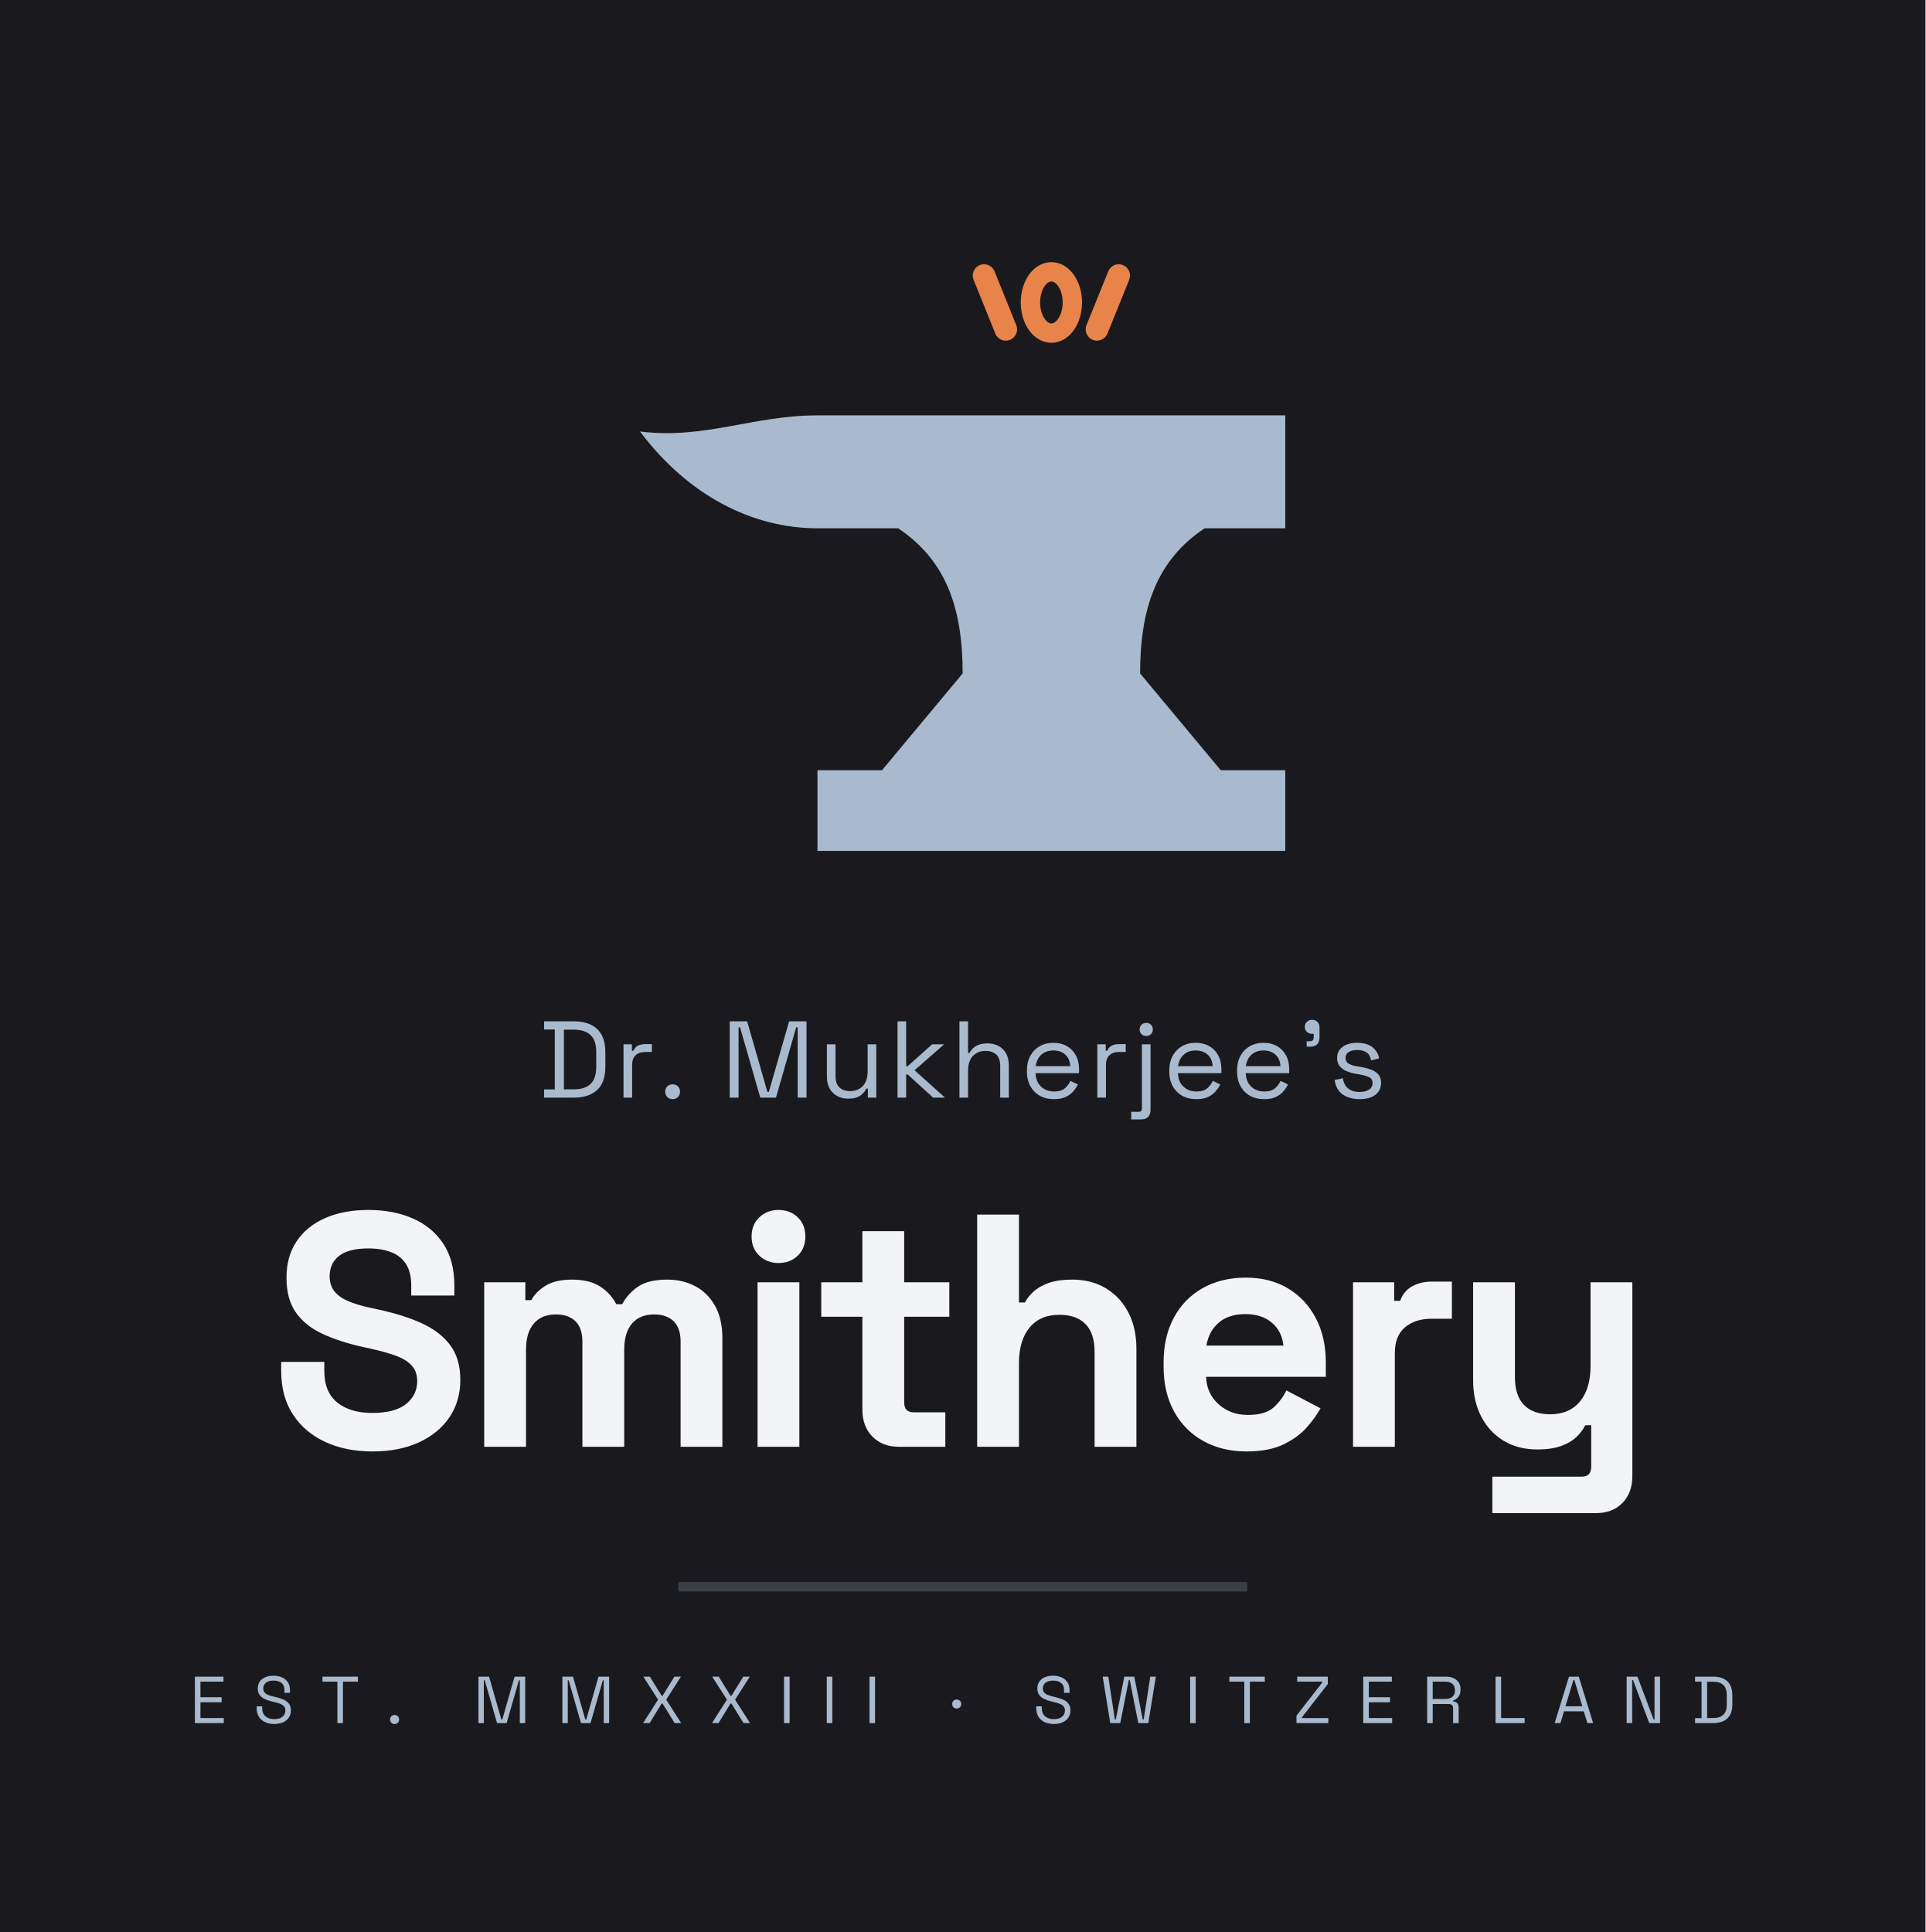
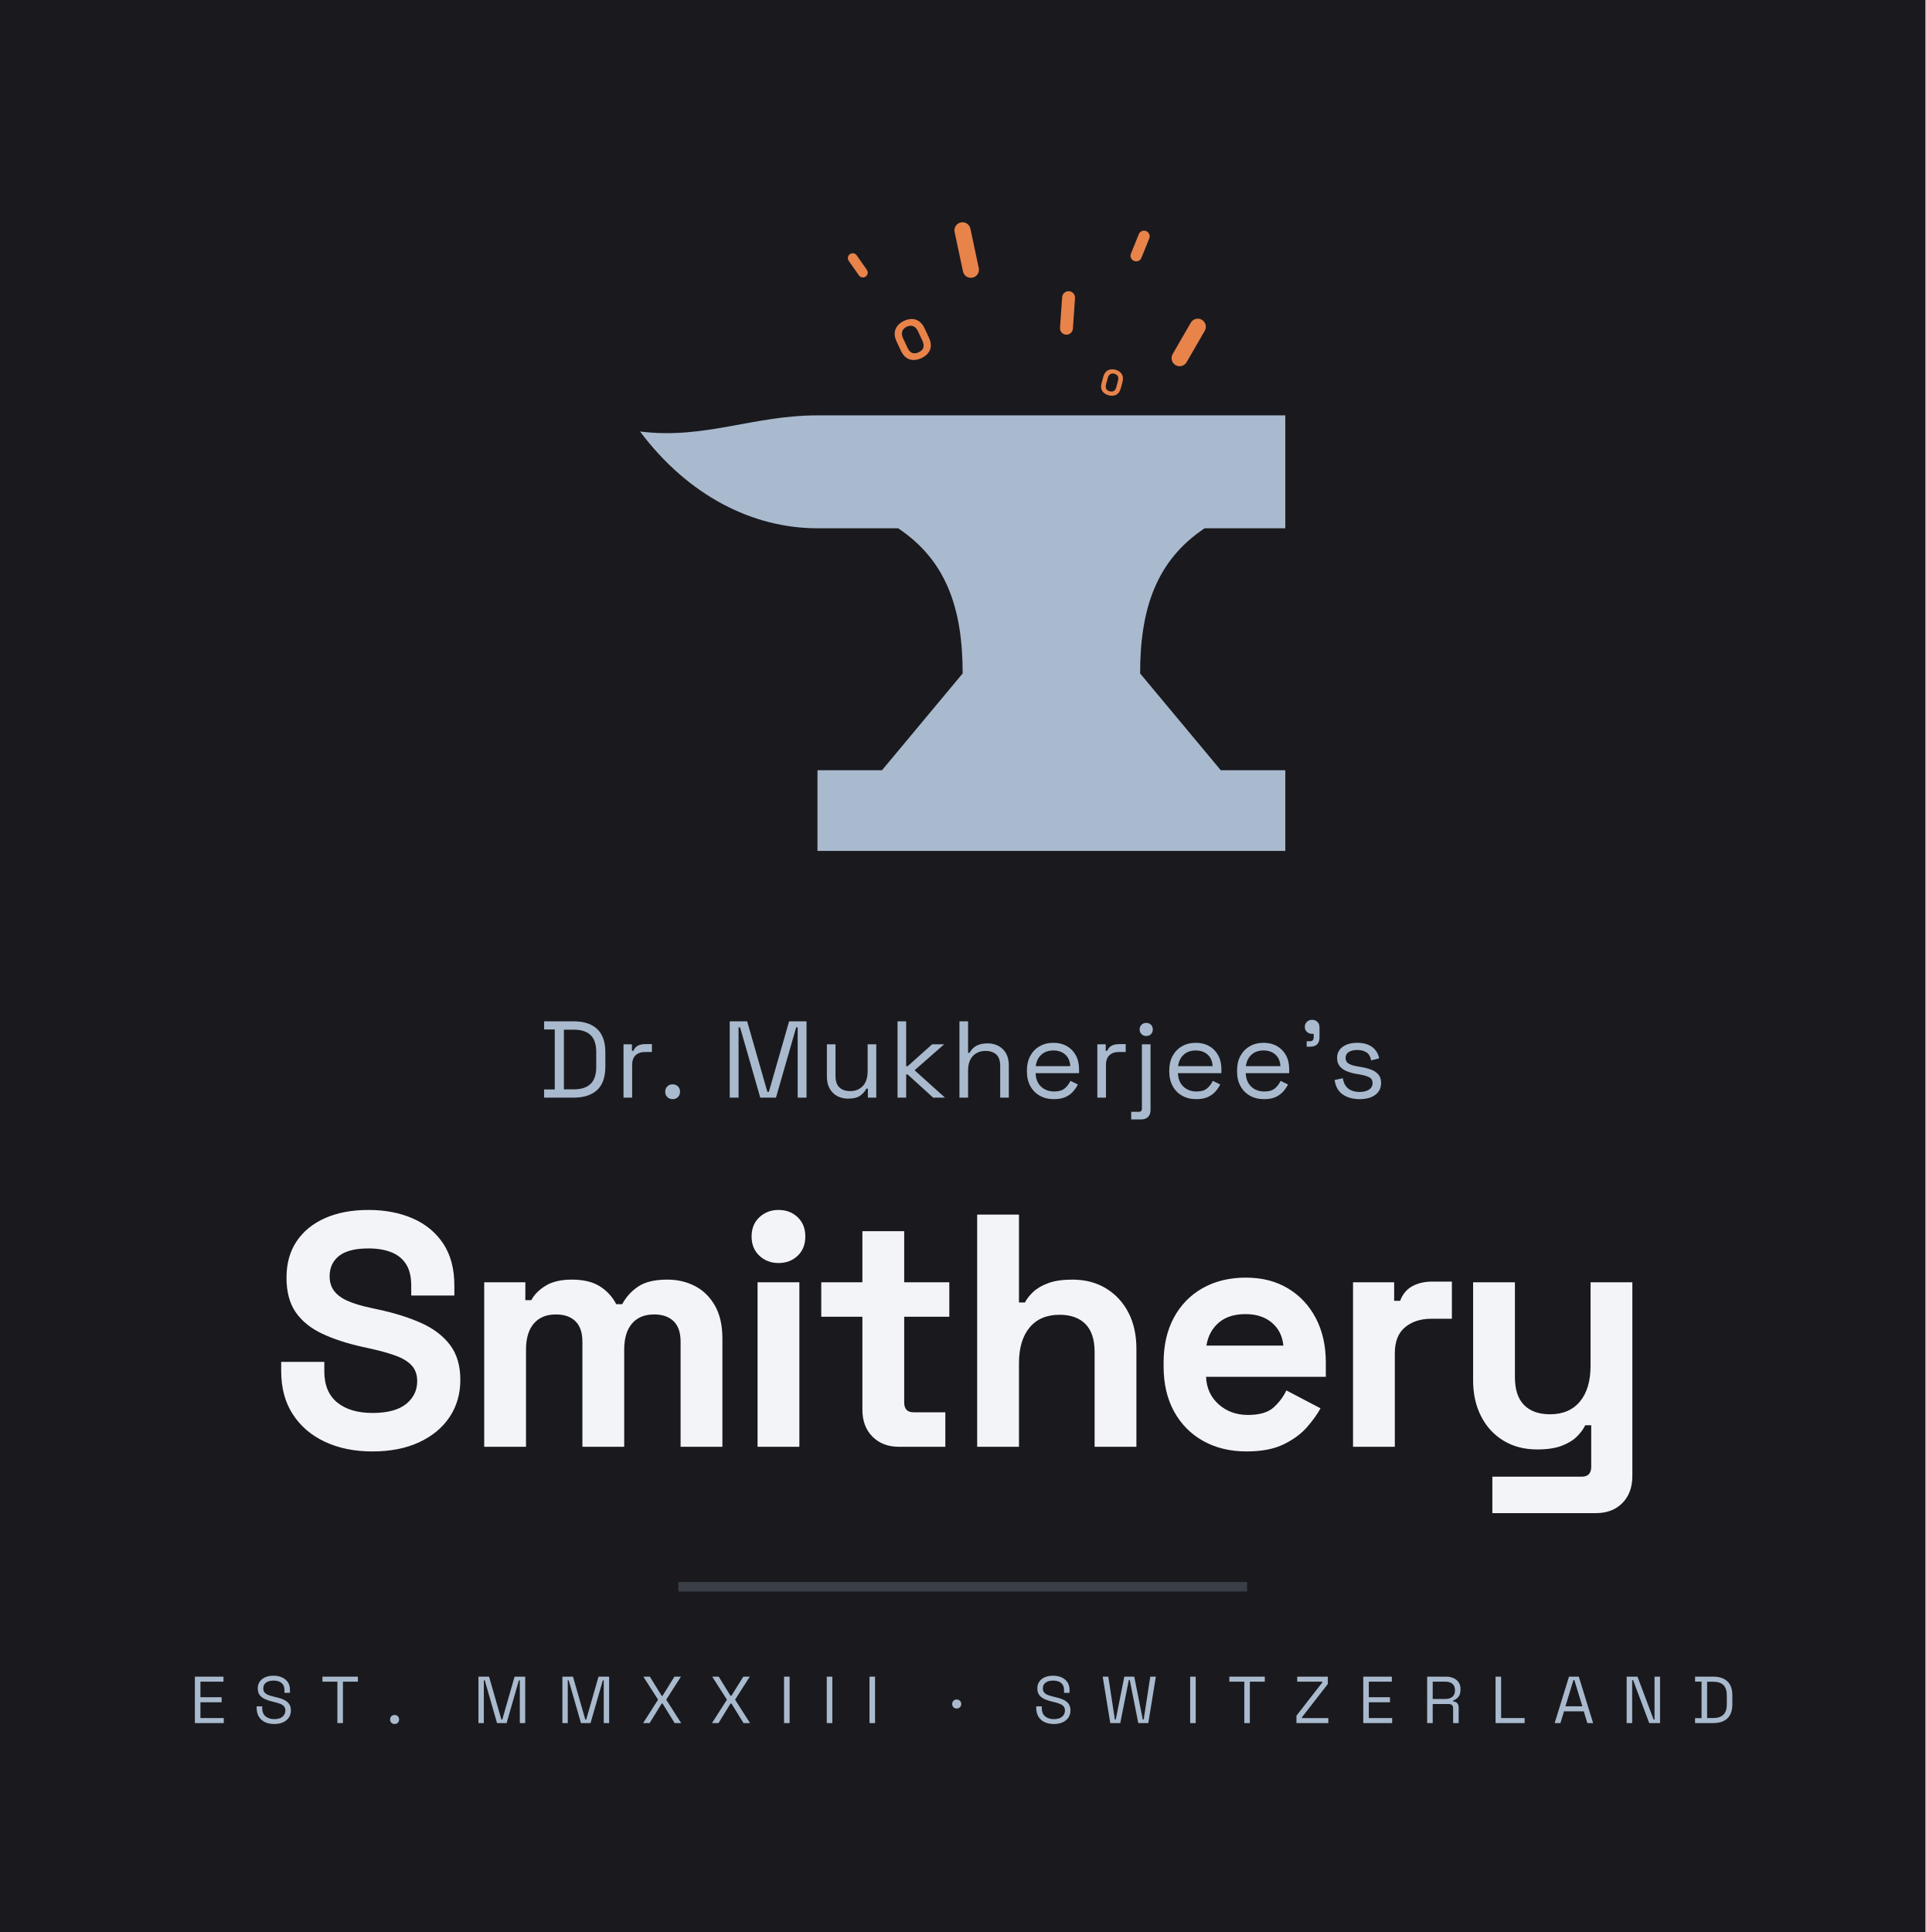
<svg xmlns="http://www.w3.org/2000/svg" viewBox="0 0 406.298 407.712" width="406.298" height="407.712">
  <rect width="100%" height="100%" fill="#1A1A1E" />
  <g transform="translate(40 40)">
    <g transform="translate(88.244 0)">
      <g transform="scale(1.702) translate(-4 -2)">
-         <rect x="50.6" y="11" width="2.8" height="10" rx="1.4" fill="#E8834A" transform="rotate(-22 52 16)" />
-         <rect x="64.6" y="11" width="2.8" height="10" rx="1.4" fill="#E8834A" transform="rotate(22 66 16)" />
-         <ellipse cx="59" cy="16" rx="2.6" ry="3.8" fill="none" stroke="#E8834A" stroke-width="2.4" />
+         <path d="M42.887 22.901Q42.1 23.268 41.422 23.056Q40.743 22.843 40.332 21.961L39.811 20.844Q39.412 19.988 39.679 19.319Q39.946 18.65 40.733 18.283Q41.526 17.913 42.207 18.14Q42.888 18.367 43.288 19.223L43.808 20.34Q44.22 21.222 43.95 21.877Q43.68 22.532 42.887 22.901ZM42.549 22.178Q43.025 21.956 43.129 21.591Q43.233 21.226 43.008 20.744L42.458 19.564Q42.23 19.075 41.863 18.942Q41.495 18.808 41.07 19.006Q40.632 19.21 40.51 19.584Q40.387 19.958 40.605 20.428L41.156 21.608Q41.389 22.109 41.738 22.252Q42.086 22.394 42.549 22.178Z" fill="#E8834A" />
+         <path d="M66.095 27.51Q65.556 27.365 65.31 26.98Q65.064 26.595 65.226 25.991L65.431 25.226Q65.588 24.639 65.996 24.42Q66.404 24.201 66.943 24.345Q67.487 24.491 67.728 24.884Q67.97 25.277 67.813 25.864L67.608 26.629Q67.446 27.233 67.042 27.444Q66.639 27.655 66.095 27.51ZM66.228 27.014Q66.554 27.102 66.756 26.965Q66.958 26.828 67.047 26.497L67.264 25.689Q67.353 25.354 67.227 25.137Q67.102 24.919 66.811 24.841Q66.511 24.761 66.296 24.894Q66.08 25.027 65.994 25.349L65.778 26.157Q65.686 26.501 65.798 26.715Q65.911 26.929 66.228 27.014Z" fill="#E8834A" />
+         <rect x="47.5" y="6" width="2" height="7" rx="1" fill="#E8834A" transform="rotate(-12 48.5 9.5)" />
+         <rect x="34.4" y="9.7" width="1.2" height="3.4" rx="0.6" fill="#E8834A" transform="rotate(-35 35 11.4)" />
+         <rect x="60.2" y="14.6" width="1.6" height="5.4" rx="0.8" fill="#E8834A" transform="rotate(4 61 17.3)" />
+         <rect x="69.3" y="7" width="1.4" height="4" rx="0.7" fill="#E8834A" transform="rotate(22 70 9)" />
+         <rect x="75" y="17.7" width="2" height="6.5" rx="1" fill="#E8834A" transform="rotate(30 76 21)" />
        <path d="M30 30 H88 V44 H78 C72 48 70 54 70 62 L80 74 H88 V84 H30 V74 H38 L48 62 C48 54 46 48 40 44 H30 C22 44 14 40 8 32 C16 33 22 30 30 30 Z" fill="#A9BACE" />
      </g>
    </g>
    <g transform="translate(0 169)">
      <path d="M74.816 22.632V20.911H77.062V8.253H74.816V6.532H81.08Q84.258 6.532 85.998 8.144Q87.737 9.756 87.737 13.097V16.084Q87.737 19.425 85.998 21.028Q84.258 22.632 81.08 22.632ZM78.988 20.884H81.094Q83.424 20.884 84.618 19.739Q85.812 18.593 85.812 16.159V13.021Q85.812 10.564 84.618 9.43Q83.424 8.296 81.094 8.296H78.988ZM91.568 22.632V11.387H93.342V12.757H93.658Q93.96 12.018 94.579 11.68Q95.198 11.341 96.225 11.341H97.556V13.003H96.098Q94.879 13.003 94.134 13.679Q93.388 14.355 93.388 15.787V22.632ZM101.933 22.954Q101.254 22.954 100.81 22.514Q100.365 22.075 100.365 21.388Q100.365 20.701 100.81 20.263Q101.254 19.825 101.933 19.825Q102.611 19.825 103.053 20.265Q103.494 20.704 103.494 21.391Q103.494 22.078 103.053 22.516Q102.611 22.954 101.933 22.954ZM113.98 22.632V6.532H117.655L121.924 21.411H122.24L126.509 6.532H130.184V22.632H128.318V7.8H128.002L123.74 22.632H120.424L116.162 7.8H115.846V22.632ZM138.938 22.849Q137.702 22.849 136.685 22.313Q135.669 21.777 135.076 20.736Q134.483 19.696 134.483 18.195V11.387H136.303V18.063Q136.303 19.727 137.14 20.493Q137.976 21.26 139.411 21.26Q141.022 21.26 142.052 20.195Q143.082 19.13 143.082 17.036V11.387H144.902V22.632H143.128V20.729H142.812Q142.438 21.532 141.549 22.191Q140.659 22.849 138.938 22.849ZM149.39 22.632V6.532H151.21V16.005H151.526L156.686 11.387H159.217L152.987 16.858L159.401 22.632H156.9L151.526 17.742H151.21V22.632ZM162.454 22.632V6.532H164.274V13.182H164.59Q164.839 12.684 165.304 12.226Q165.768 11.768 166.522 11.477Q167.275 11.187 168.418 11.187Q169.67 11.187 170.679 11.723Q171.688 12.259 172.281 13.288Q172.873 14.316 172.873 15.824V22.632H171.053V15.956Q171.053 14.276 170.217 13.526Q169.38 12.776 167.946 12.776Q166.334 12.776 165.304 13.833Q164.274 14.89 164.274 16.983V22.632ZM182.408 22.954Q180.69 22.954 179.407 22.23Q178.124 21.505 177.407 20.191Q176.691 18.876 176.691 17.148V16.872Q176.691 15.127 177.404 13.82Q178.117 12.514 179.38 11.79Q180.644 11.065 182.281 11.065Q183.878 11.065 185.095 11.747Q186.313 12.43 187.003 13.687Q187.693 14.944 187.693 16.659V17.469H178.524Q178.587 19.295 179.684 20.317Q180.782 21.339 182.435 21.339Q183.899 21.339 184.678 20.679Q185.457 20.019 185.87 19.098L187.439 19.85Q187.101 20.562 186.491 21.28Q185.882 21.998 184.903 22.476Q183.923 22.954 182.408 22.954ZM178.547 15.993H185.843Q185.751 14.416 184.78 13.548Q183.809 12.681 182.274 12.681Q180.742 12.681 179.758 13.548Q178.774 14.416 178.547 15.993ZM191.549 22.632V11.387H193.323V12.757H193.639Q193.941 12.018 194.56 11.68Q195.179 11.341 196.206 11.341H197.537V13.003H196.079Q194.86 13.003 194.115 13.679Q193.369 14.355 193.369 15.787V22.632ZM198.696 27.232V25.63H200.278Q200.956 25.63 200.956 24.94V11.387H202.776V25.244Q202.776 26.172 202.258 26.702Q201.739 27.232 200.769 27.232ZM201.866 9.629Q201.28 9.629 200.878 9.237Q200.477 8.845 200.477 8.246Q200.477 7.63 200.878 7.247Q201.28 6.863 201.866 6.863Q202.475 6.863 202.865 7.247Q203.255 7.63 203.255 8.246Q203.255 8.845 202.865 9.237Q202.475 9.629 201.866 9.629ZM212.446 22.954Q210.728 22.954 209.445 22.23Q208.162 21.505 207.445 20.191Q206.729 18.876 206.729 17.148V16.872Q206.729 15.127 207.442 13.82Q208.155 12.514 209.418 11.79Q210.682 11.065 212.319 11.065Q213.916 11.065 215.133 11.747Q216.351 12.43 217.041 13.687Q217.731 14.944 217.731 16.659V17.469H208.562Q208.625 19.295 209.722 20.317Q210.82 21.339 212.473 21.339Q213.937 21.339 214.716 20.679Q215.495 20.019 215.908 19.098L217.477 19.85Q217.139 20.562 216.529 21.28Q215.92 21.998 214.941 22.476Q213.961 22.954 212.446 22.954ZM208.585 15.993H215.881Q215.789 14.416 214.818 13.548Q213.847 12.681 212.312 12.681Q210.78 12.681 209.796 13.548Q208.812 14.416 208.585 15.993ZM226.752 22.954Q225.034 22.954 223.751 22.23Q222.468 21.505 221.751 20.191Q221.035 18.876 221.035 17.148V16.872Q221.035 15.127 221.748 13.82Q222.461 12.514 223.724 11.79Q224.988 11.065 226.625 11.065Q228.222 11.065 229.439 11.747Q230.657 12.43 231.347 13.687Q232.037 14.944 232.037 16.659V17.469H222.868Q222.931 19.295 224.028 20.317Q225.126 21.339 226.779 21.339Q228.243 21.339 229.022 20.679Q229.801 20.019 230.214 19.098L231.783 19.85Q231.445 20.562 230.835 21.28Q230.226 21.998 229.247 22.476Q228.267 22.954 226.752 22.954ZM222.891 15.993H230.187Q230.095 14.416 229.124 13.548Q228.153 12.681 226.618 12.681Q225.086 12.681 224.102 13.548Q223.118 14.416 222.891 15.993ZM235.724 11.878V10.739H236.376Q237.206 10.739 237.206 9.91V9.174H236.88Q236.221 9.174 235.775 8.76Q235.329 8.347 235.329 7.708Q235.329 7.05 235.775 6.63Q236.221 6.21 236.88 6.21Q237.545 6.21 237.988 6.65Q238.431 7.089 238.431 7.768V9.89Q238.431 11.878 236.459 11.878ZM246.882 22.954Q244.798 22.954 243.363 21.988Q241.929 21.022 241.614 18.918L243.351 18.538Q243.528 19.637 244.039 20.268Q244.549 20.9 245.292 21.169Q246.035 21.438 246.882 21.438Q248.155 21.438 248.891 20.934Q249.627 20.431 249.627 19.575Q249.627 18.703 248.93 18.342Q248.234 17.981 247.009 17.765L246.071 17.601Q244.973 17.403 244.082 17.017Q243.191 16.631 242.667 15.967Q242.142 15.303 242.142 14.29Q242.142 12.768 243.311 11.917Q244.479 11.065 246.405 11.065Q248.314 11.065 249.506 11.924Q250.697 12.784 251.023 14.343L249.328 14.779Q249.112 13.579 248.336 13.08Q247.56 12.581 246.405 12.581Q245.267 12.581 244.601 13.008Q243.936 13.434 243.936 14.25Q243.936 15.064 244.559 15.442Q245.182 15.821 246.258 16.008L247.196 16.172Q248.386 16.37 249.343 16.733Q250.3 17.096 250.86 17.757Q251.421 18.417 251.421 19.515Q251.421 21.162 250.195 22.058Q248.969 22.954 246.882 22.954Z" fill="#A9BACE" />
      <path d="M38.584 97.298Q32.914 97.298 28.574 95.268Q24.234 93.238 21.784 89.458Q19.334 85.678 19.334 80.358V78.398H28.434V80.358Q28.434 84.768 31.164 86.973Q33.894 89.178 38.584 89.178Q43.344 89.178 45.689 87.288Q48.034 85.398 48.034 82.458Q48.034 80.428 46.879 79.168Q45.724 77.908 43.519 77.103Q41.314 76.298 38.164 75.598L36.554 75.248Q31.514 74.128 27.909 72.413Q24.304 70.698 22.379 67.898Q20.454 65.098 20.454 60.618Q20.454 56.138 22.589 52.953Q24.724 49.768 28.609 48.053Q32.494 46.338 37.744 46.338Q42.994 46.338 47.089 48.123Q51.184 49.908 53.529 53.443Q55.874 56.978 55.874 62.298V64.398H46.774V62.298Q46.774 59.498 45.689 57.783Q44.604 56.068 42.574 55.263Q40.544 54.458 37.744 54.458Q33.544 54.458 31.549 56.033Q29.554 57.608 29.554 60.338Q29.554 62.158 30.499 63.418Q31.444 64.678 33.334 65.518Q35.224 66.358 38.164 66.988L39.774 67.338Q45.024 68.458 48.909 70.208Q52.794 71.958 54.964 74.828Q57.134 77.698 57.134 82.178Q57.134 86.658 54.859 90.053Q52.584 93.448 48.419 95.373Q44.254 97.298 38.584 97.298ZM62.174 96.318V61.598H70.854V65.378H72.114Q73.024 63.628 75.124 62.333Q77.224 61.038 80.654 61.038Q84.364 61.038 86.604 62.473Q88.844 63.908 90.034 66.218H91.294Q92.484 63.978 94.654 62.508Q96.824 61.038 100.814 61.038Q104.034 61.038 106.659 62.403Q109.284 63.768 110.859 66.533Q112.434 69.298 112.434 73.498V96.318H103.614V74.128Q103.614 71.258 102.144 69.823Q100.674 68.388 98.014 68.388Q95.004 68.388 93.359 70.313Q91.714 72.238 91.714 75.808V96.318H82.894V74.128Q82.894 71.258 81.424 69.823Q79.954 68.388 77.294 68.388Q74.284 68.388 72.639 70.313Q70.994 72.238 70.994 75.808V96.318ZM119.854 96.318V61.598H128.674V96.318ZM124.264 57.538Q121.884 57.538 120.239 55.998Q118.594 54.458 118.594 51.938Q118.594 49.418 120.239 47.878Q121.884 46.338 124.264 46.338Q126.714 46.338 128.324 47.878Q129.934 49.418 129.934 51.938Q129.934 54.458 128.324 55.998Q126.714 57.538 124.264 57.538ZM149.674 96.318Q146.244 96.318 144.109 94.183Q141.974 92.048 141.974 88.478V68.878H133.294V61.598H141.974V50.818H150.794V61.598H160.314V68.878H150.794V86.938Q150.794 89.038 152.754 89.038H159.474V96.318ZM166.194 96.318V47.318H175.014V65.868H176.274Q176.834 64.748 178.024 63.628Q179.214 62.508 181.209 61.773Q183.204 61.038 186.284 61.038Q190.344 61.038 193.389 62.893Q196.434 64.748 198.114 68.003Q199.794 71.258 199.794 75.598V96.318H190.974V76.298Q190.974 72.378 189.049 70.418Q187.124 68.458 183.554 68.458Q179.494 68.458 177.254 71.153Q175.014 73.848 175.014 78.678V96.318ZM223.034 97.298Q217.854 97.298 213.899 95.093Q209.944 92.888 207.739 88.863Q205.534 84.838 205.534 79.378V78.538Q205.534 73.078 207.704 69.053Q209.874 65.028 213.794 62.823Q217.714 60.618 222.894 60.618Q228.004 60.618 231.784 62.893Q235.564 65.168 237.664 69.193Q239.764 73.218 239.764 78.538V81.548H214.494Q214.634 85.118 217.154 87.358Q219.674 89.598 223.314 89.598Q227.024 89.598 228.774 87.988Q230.524 86.378 231.434 84.418L238.644 88.198Q237.664 90.018 235.809 92.153Q233.954 94.288 230.874 95.793Q227.794 97.298 223.034 97.298ZM214.564 74.968H230.804Q230.524 71.958 228.389 70.138Q226.254 68.318 222.824 68.318Q219.254 68.318 217.154 70.138Q215.054 71.958 214.564 74.968ZM245.504 96.318V61.598H254.184V65.518H255.444Q256.214 63.418 257.999 62.438Q259.784 61.458 262.164 61.458H266.364V69.298H262.024Q258.664 69.298 256.494 71.083Q254.324 72.868 254.324 76.578V96.318ZM274.904 110.318V102.618H293.804Q295.764 102.618 295.764 100.518V91.768H294.504Q293.944 92.958 292.754 94.148Q291.564 95.338 289.534 96.108Q287.504 96.878 284.354 96.878Q280.294 96.878 277.249 95.023Q274.204 93.168 272.524 89.878Q270.844 86.588 270.844 82.318V61.598H279.664V81.618Q279.664 85.538 281.589 87.498Q283.514 89.458 287.084 89.458Q291.144 89.458 293.384 86.763Q295.624 84.068 295.624 79.238V61.598H304.444V102.478Q304.444 106.048 302.344 108.183Q300.244 110.318 296.744 110.318Z" fill="#F2F4F7" />
      <path d="M1.123 154.624V144.824H7.154V145.888H2.295V149.17H6.762V150.234H2.295V153.56H7.219V154.624ZM17.868 154.82Q16.793 154.82 15.955 154.439Q15.117 154.058 14.637 153.297Q14.157 152.536 14.157 151.392V151.09H15.321V151.392Q15.321 152.612 16.031 153.202Q16.741 153.792 17.868 153.792Q19.009 153.792 19.612 153.28Q20.215 152.768 20.215 151.971Q20.215 151.436 19.944 151.11Q19.673 150.783 19.183 150.582Q18.692 150.381 18.032 150.222L17.303 150.042Q16.444 149.828 15.787 149.505Q15.131 149.182 14.761 148.657Q14.391 148.131 14.391 147.305Q14.391 146.479 14.808 145.876Q15.225 145.274 15.967 144.951Q16.709 144.628 17.7 144.628Q18.69 144.628 19.479 144.97Q20.268 145.312 20.727 145.979Q21.186 146.647 21.186 147.651V148.24H20.023V147.651Q20.023 146.942 19.721 146.504Q19.42 146.067 18.894 145.861Q18.369 145.656 17.7 145.656Q16.73 145.656 16.143 146.08Q15.555 146.504 15.555 147.289Q15.555 147.812 15.803 148.133Q16.052 148.455 16.514 148.653Q16.977 148.851 17.625 149.007L18.354 149.186Q19.205 149.38 19.888 149.695Q20.57 150.01 20.975 150.55Q21.379 151.089 21.379 151.955Q21.379 152.821 20.944 153.465Q20.509 154.11 19.72 154.465Q18.932 154.82 17.868 154.82ZM31.194 154.624V145.888H28.04V144.824H35.52V145.888H32.366V154.624ZM43.266 154.82Q42.853 154.82 42.582 154.552Q42.312 154.285 42.312 153.867Q42.312 153.449 42.582 153.182Q42.853 152.915 43.266 152.915Q43.679 152.915 43.948 153.183Q44.216 153.451 44.216 153.869Q44.216 154.287 43.948 154.553Q43.679 154.82 43.266 154.82ZM60.959 154.624V144.824H63.196L65.795 153.881H65.987L68.585 144.824H70.823V154.624H69.687V145.596H69.494L66.9 154.624H64.882L62.287 145.596H62.095V154.624ZM78.669 154.624V144.824H80.906L83.505 153.881H83.697L86.295 144.824H88.533V154.624H87.397V145.596H87.204L84.61 154.624H82.592L79.997 145.596H79.805V154.624ZM95.703 154.624 98.861 149.682 95.751 144.824H97.125L99.618 148.863H99.81L102.313 144.824H103.687L100.577 149.682L103.735 154.624H102.361L99.81 150.501H99.618L97.078 154.624ZM110.235 154.624 113.393 149.682 110.283 144.824H111.657L114.15 148.863H114.342L116.845 144.824H118.219L115.109 149.682L118.267 154.624H116.893L114.342 150.501H114.15L111.61 154.624ZM125.443 154.624V144.824H126.615V154.624ZM134.459 154.624V144.824H135.631V154.624ZM143.475 154.624V144.824H144.647V154.624ZM161.875 151.552Q161.462 151.552 161.192 151.285Q160.921 151.017 160.921 150.599Q160.921 150.181 161.192 149.914Q161.462 149.648 161.875 149.648Q162.288 149.648 162.557 149.915Q162.826 150.183 162.826 150.601Q162.826 151.019 162.557 151.286Q162.288 151.552 161.875 151.552ZM182.368 154.82Q181.293 154.82 180.455 154.439Q179.617 154.058 179.137 153.297Q178.657 152.536 178.657 151.392V151.09H179.821V151.392Q179.821 152.612 180.531 153.202Q181.241 153.792 182.368 153.792Q183.509 153.792 184.112 153.28Q184.715 152.768 184.715 151.971Q184.715 151.436 184.444 151.11Q184.173 150.783 183.683 150.582Q183.192 150.381 182.532 150.222L181.803 150.042Q180.944 149.828 180.287 149.505Q179.631 149.182 179.261 148.657Q178.891 148.131 178.891 147.305Q178.891 146.479 179.308 145.876Q179.725 145.274 180.467 144.951Q181.209 144.628 182.2 144.628Q183.19 144.628 183.979 144.97Q184.768 145.312 185.227 145.979Q185.686 146.647 185.686 147.651V148.24H184.523V147.651Q184.523 146.942 184.221 146.504Q183.92 146.067 183.394 145.861Q182.869 145.656 182.2 145.656Q181.23 145.656 180.643 146.08Q180.055 146.504 180.055 147.289Q180.055 147.812 180.303 148.133Q180.552 148.455 181.014 148.653Q181.477 148.851 182.125 149.007L182.854 149.186Q183.705 149.38 184.388 149.695Q185.07 150.01 185.475 150.55Q185.879 151.089 185.879 151.955Q185.879 152.821 185.444 153.465Q185.009 154.11 184.22 154.465Q183.432 154.82 182.368 154.82ZM194.28 154.624 192.683 144.824H193.861L195.251 153.873H195.443L197.242 144.824H199.34L201.139 153.873H201.331L202.721 144.824H203.899L202.302 154.624H200.194L198.387 145.518H198.195L196.388 154.624ZM211.137 154.624V144.824H212.309V154.624ZM222.56 154.624V145.888H219.406V144.824H226.886V145.888H223.732V154.624ZM233.566 154.624V153.067L239.026 146.044V145.88H233.726V144.824H240.183V146.381L234.722 153.404V153.568H240.29V154.624ZM247.663 154.624V144.824H253.694V145.888H248.835V149.17H253.302V150.234H248.835V153.56H253.759V154.624ZM261.145 154.624V144.824H265.103Q266.017 144.824 266.708 145.136Q267.399 145.448 267.792 146.031Q268.184 146.614 268.184 147.432V147.58Q268.184 148.542 267.725 149.103Q267.265 149.664 266.629 149.866V150.058Q267.139 150.076 267.467 150.389Q267.795 150.701 267.795 151.329V154.624H266.623V151.475Q266.623 151.06 266.398 150.83Q266.174 150.6 265.708 150.6H262.317V154.624ZM262.317 149.536H264.986Q265.952 149.536 266.482 149.07Q267.012 148.604 267.012 147.757V147.667Q267.012 146.82 266.494 146.354Q265.976 145.888 264.986 145.888H262.317ZM275.579 154.624V144.824H276.751V153.56H281.708V154.624ZM288.051 154.624 291.075 144.824H293.142L296.165 154.624H294.947L294.196 152.15H290.02L289.27 154.624ZM290.325 151.078H293.891L292.204 145.539H292.012ZM303.243 154.624V144.824H305.524L308.931 153.881H309.124V144.824H310.288V154.624H308.006L304.599 145.557H304.407V154.624ZM317.68 154.624V153.577H319.047V145.871H317.68V144.824H321.493Q323.427 144.824 324.486 145.805Q325.545 146.786 325.545 148.82V150.638Q325.545 152.672 324.486 153.648Q323.427 154.624 321.493 154.624ZM320.219 153.56H321.501Q322.92 153.56 323.646 152.863Q324.373 152.166 324.373 150.684V148.774Q324.373 147.278 323.646 146.588Q322.92 145.898 321.501 145.898H320.219Z" fill="#A9BACE" />
      <rect x="103.149" y="124.848" width="120" height="2" fill="#3A3F47" />
    </g>
  </g>
</svg>
